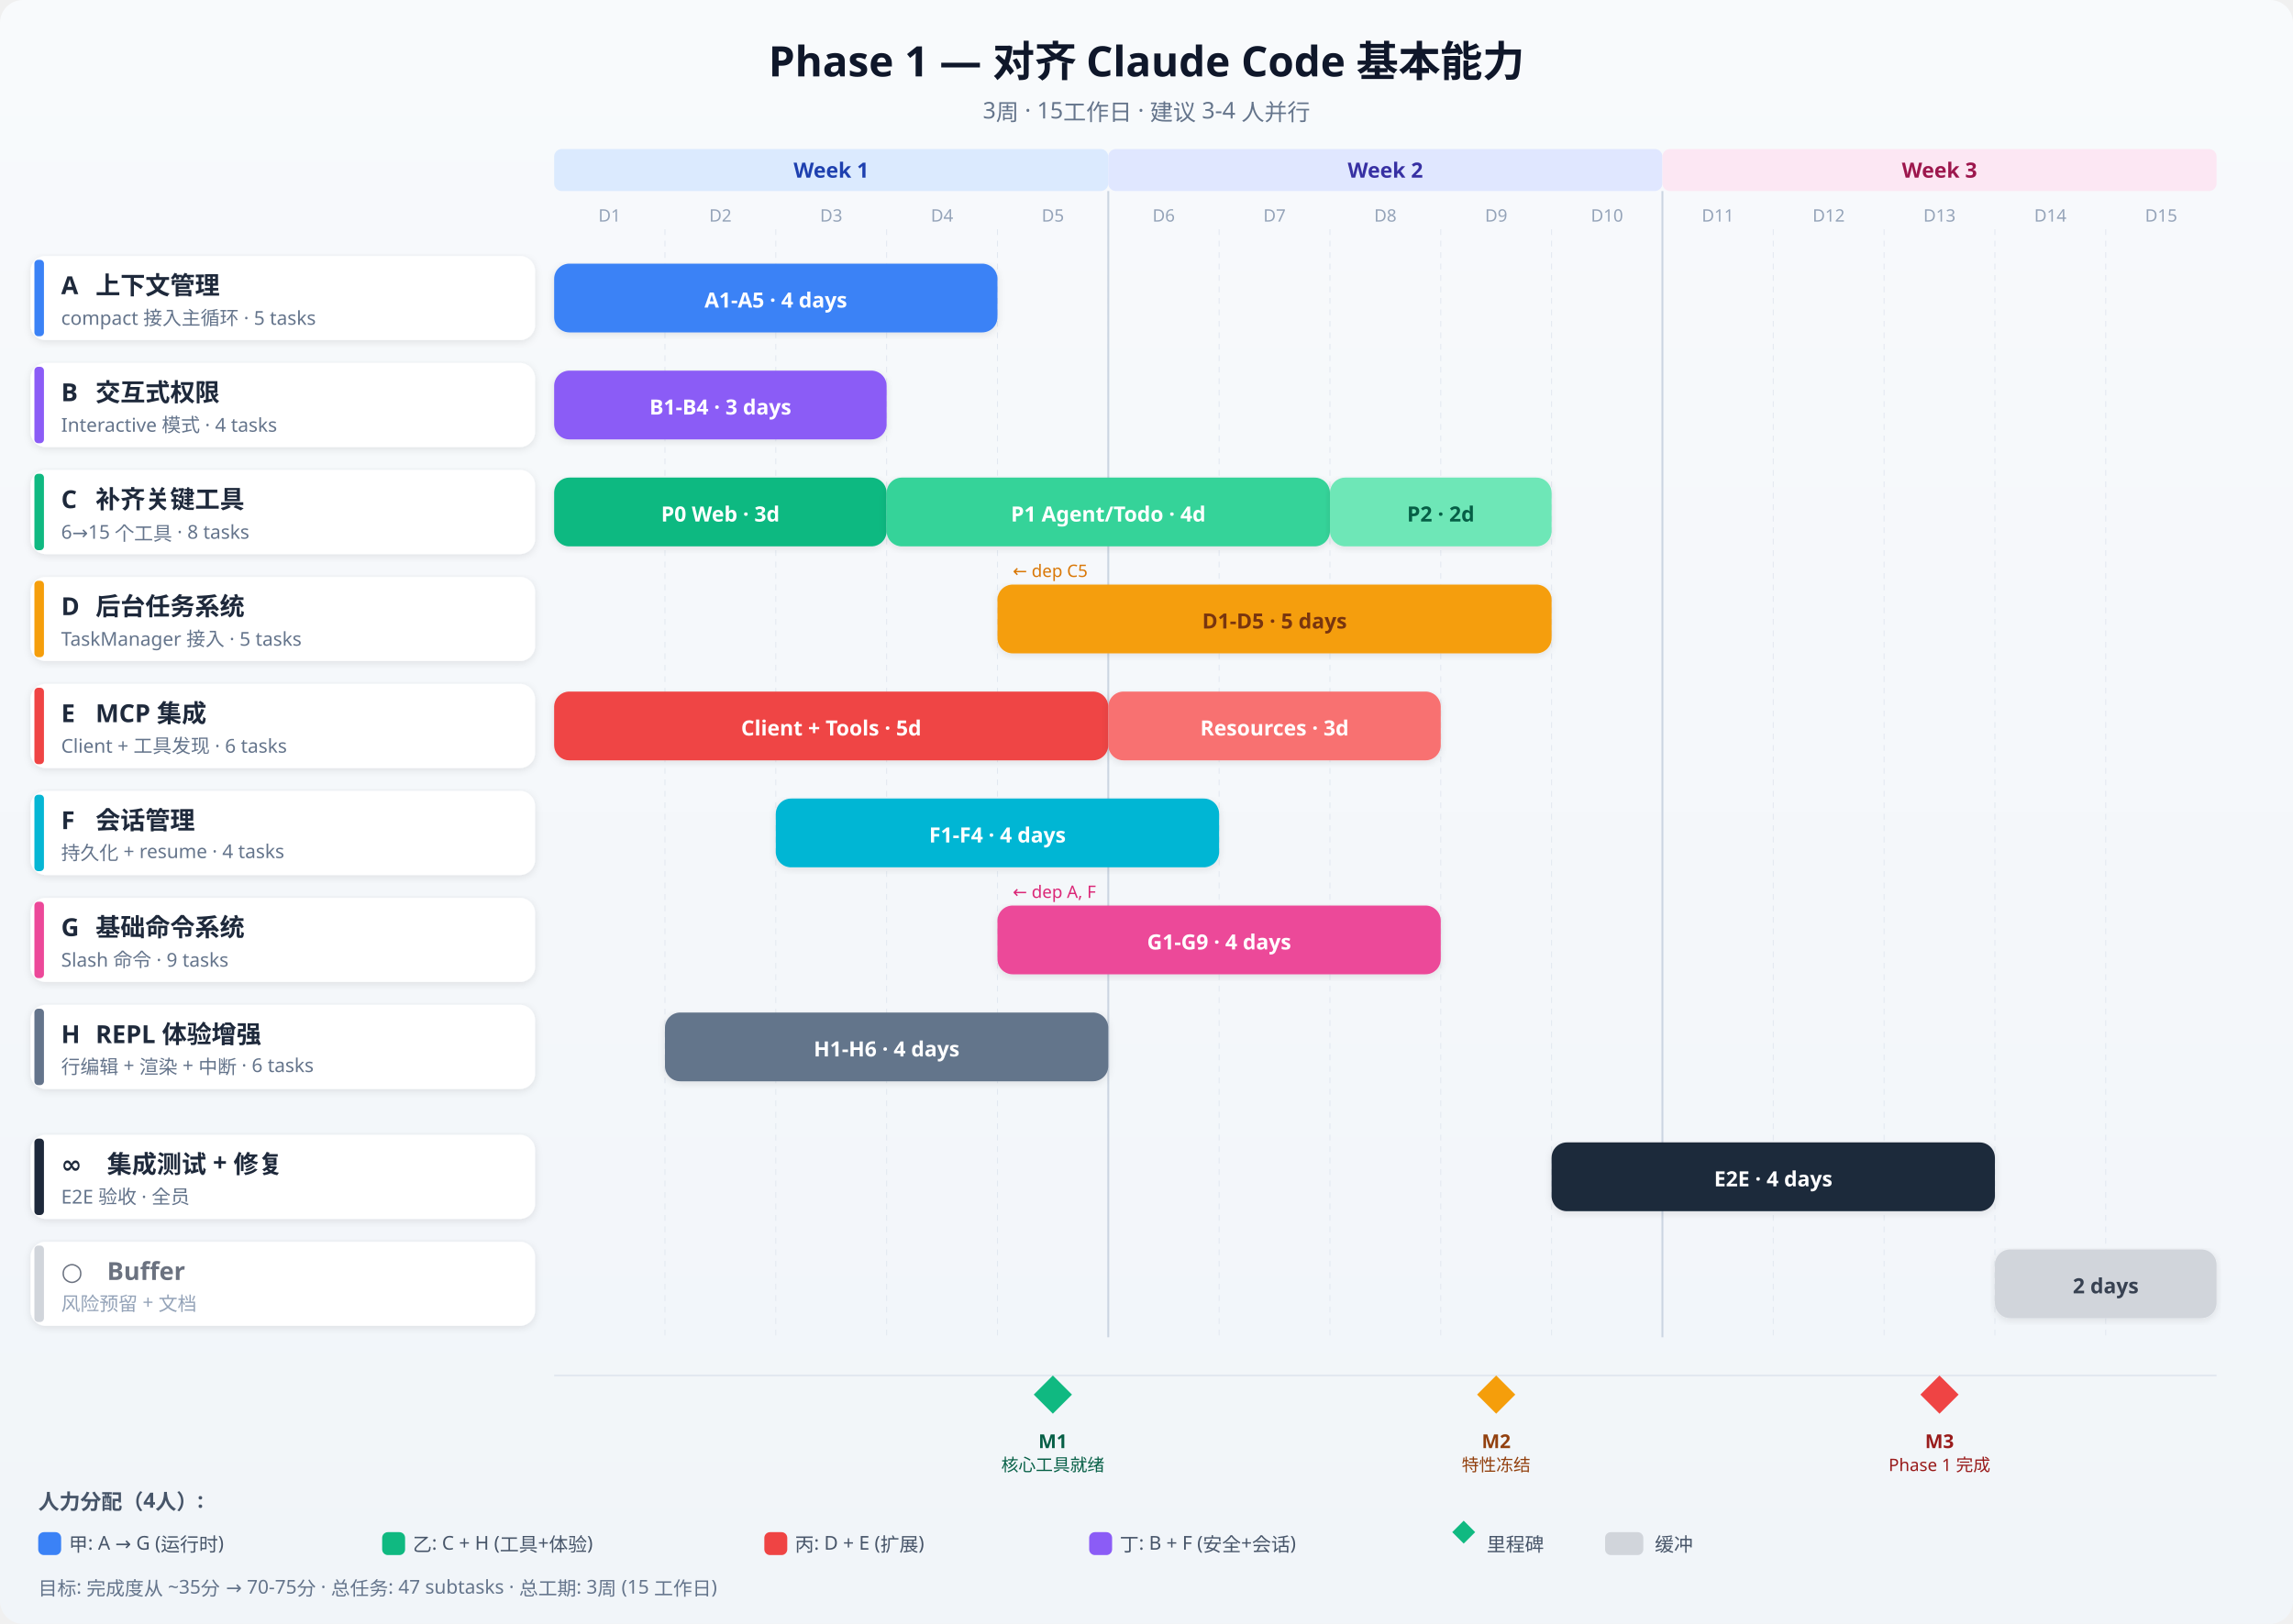
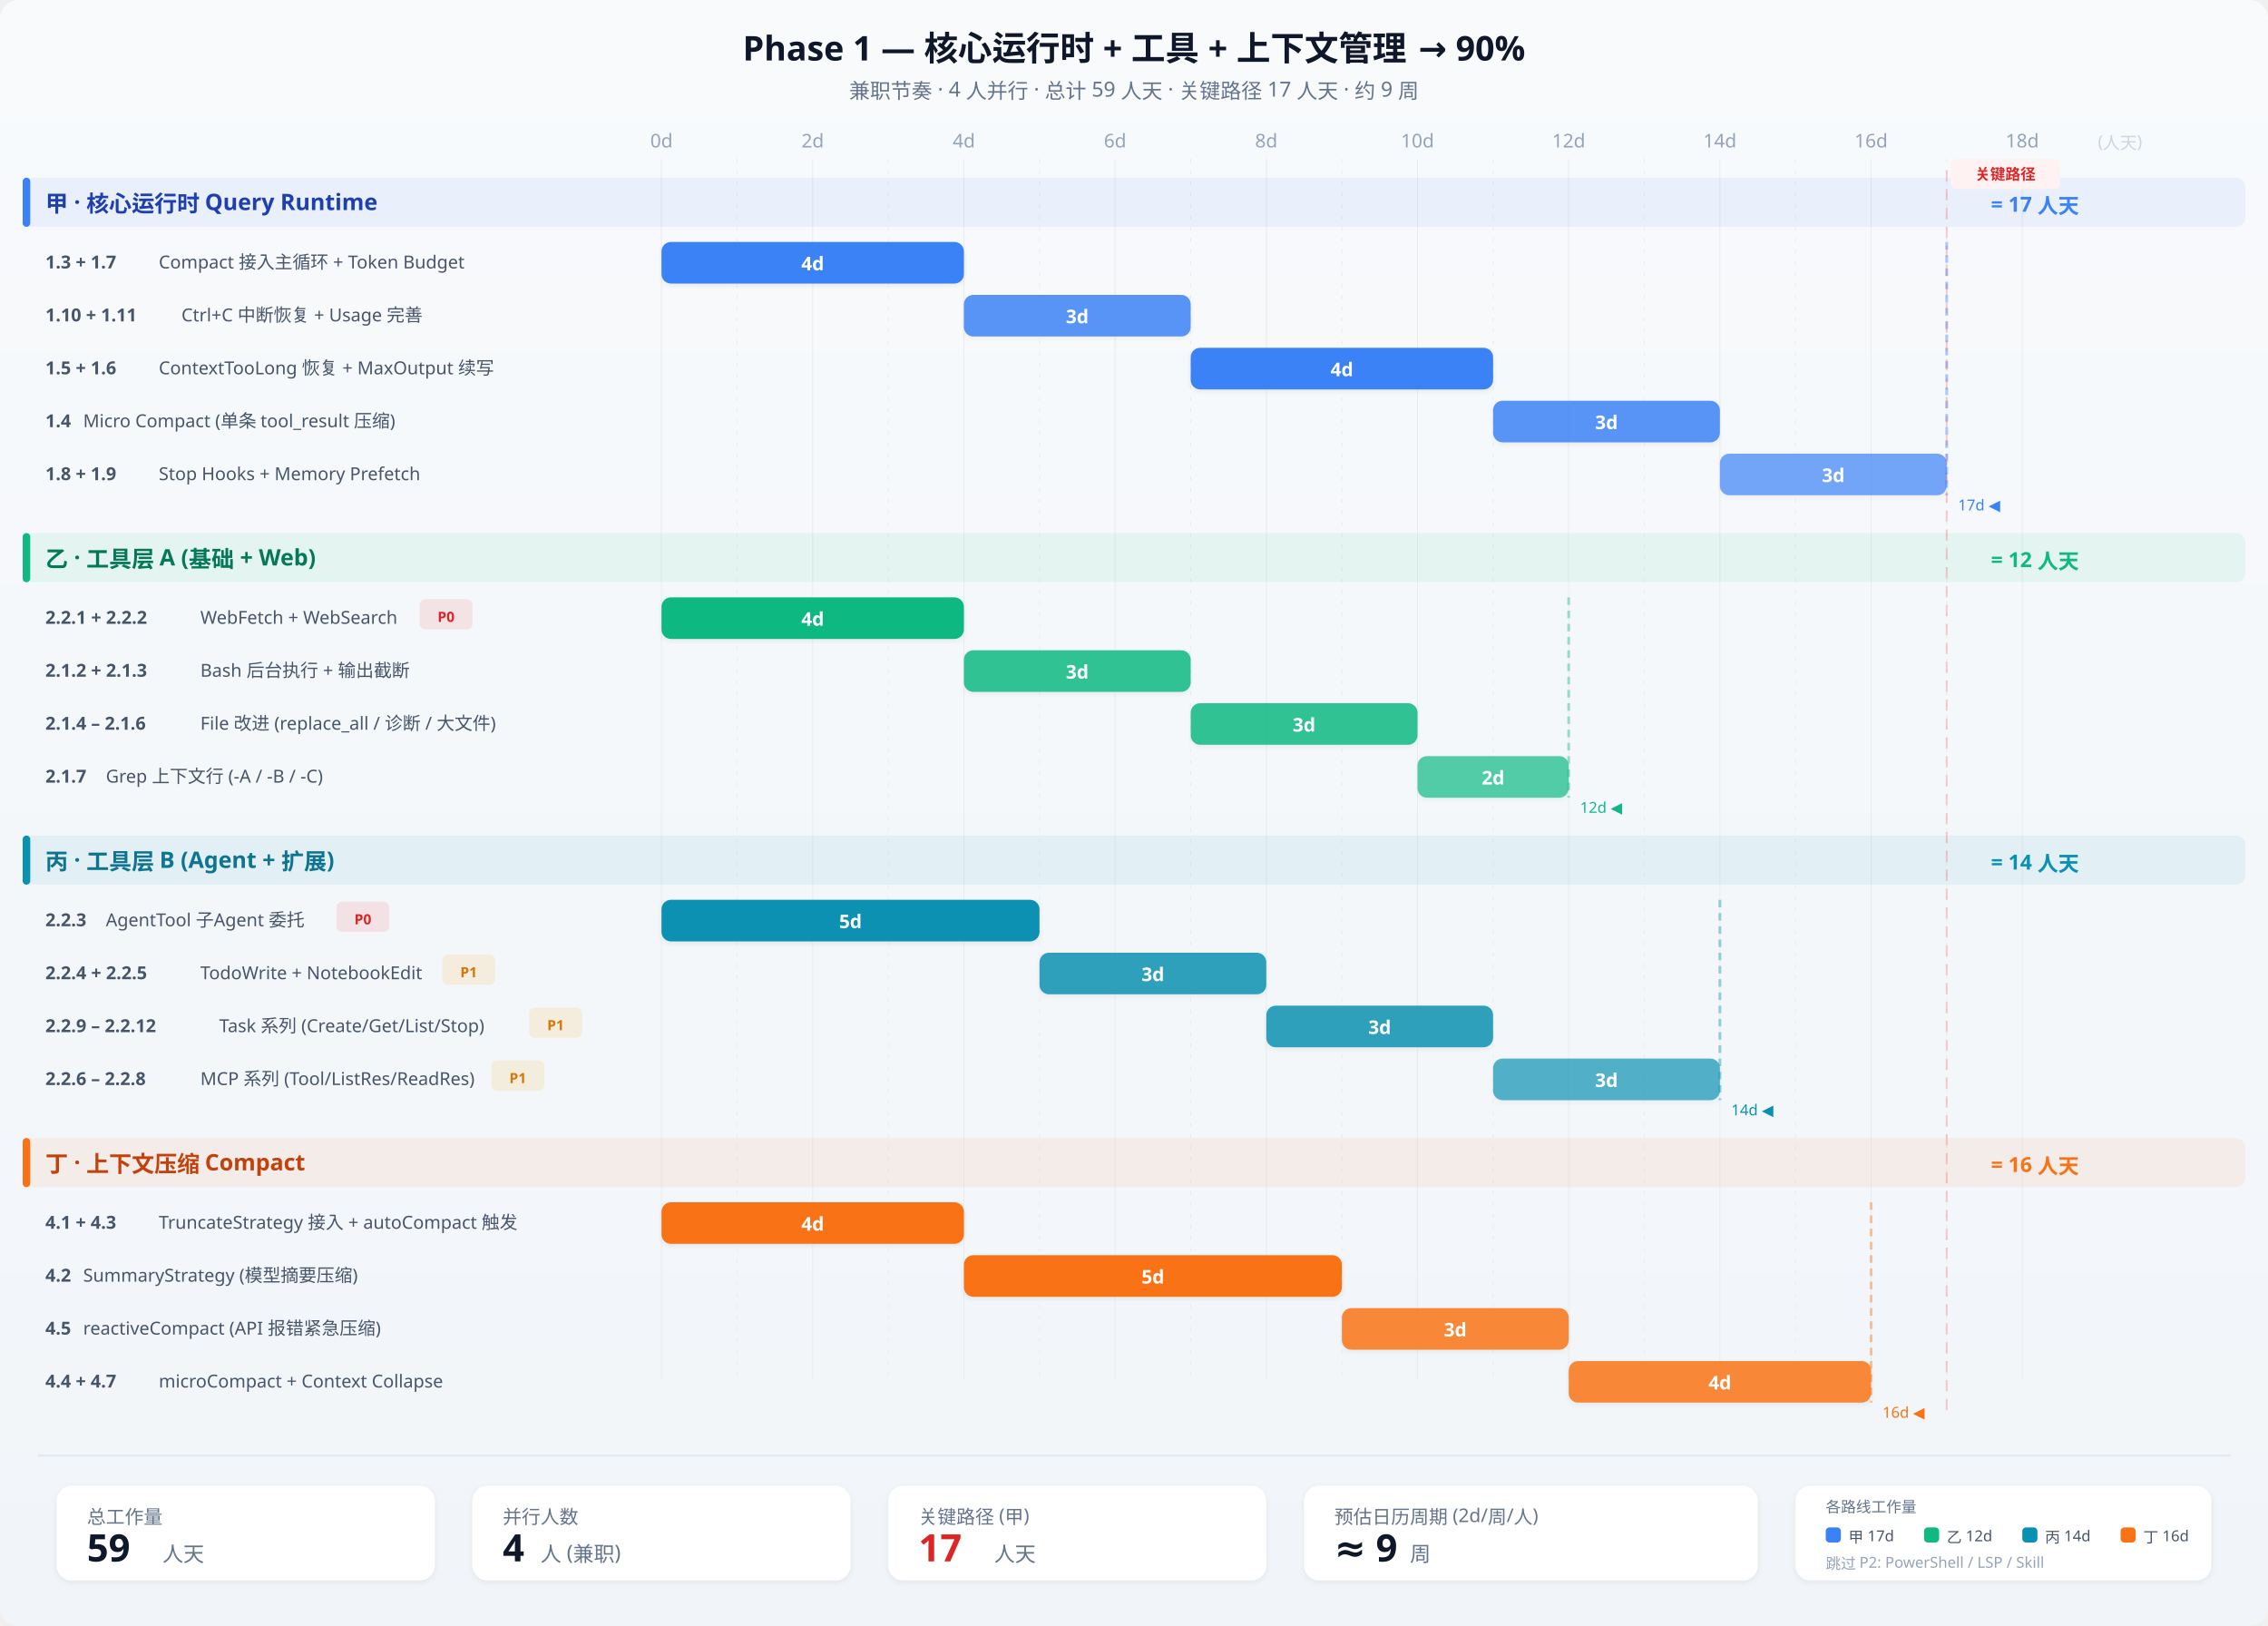
- <svg xmlns="http://www.w3.org/2000/svg" viewBox="0 0 1200 850" font-family="PingFang SC, Hiragino Sans GB, Microsoft YaHei, Noto Sans SC, sans-serif">
+ <svg xmlns="http://www.w3.org/2000/svg" viewBox="0 0 1200 860" font-family="PingFang SC, Hiragino Sans GB, Microsoft YaHei, Noto Sans SC, system-ui, sans-serif">
  <defs>
    <linearGradient id="bg" x1="0" y1="0" x2="0" y2="1">
      <stop offset="0%" stop-color="#f8fafc" />
      <stop offset="100%" stop-color="#f1f5f9" />
    </linearGradient>
-     <filter id="s" x="-2%" y="-5%" width="104%" height="115%">
-       <feDropShadow dx="0" dy="1" stdDeviation="2" flood-opacity="0.1" />
+     <filter id="s" x="-1%" y="-8%" width="102%" height="120%">
+       <feDropShadow dx="0" dy="1" stdDeviation="1.5" flood-opacity="0.07" />
    </filter>
  </defs>
-   <rect width="1200" height="850" fill="url(#bg)" rx="12" />
-   <text x="600" y="40" text-anchor="middle" font-size="22" font-weight="700" fill="#0f172a">Phase 1 — 对齐 Claude Code 基本能力</text>
-   <text x="600" y="62" text-anchor="middle" font-size="12" fill="#64748b">3周 · 15工作日 · 建议 3-4 人并行</text>
-   <rect x="290" y="78" width="290" height="22" rx="4" fill="#dbeafe" />
-   <rect x="580" y="78" width="290" height="22" rx="4" fill="#e0e7ff" />
-   <rect x="870" y="78" width="290" height="22" rx="4" fill="#fce7f3" />
-   <text x="435" y="93" text-anchor="middle" font-size="11" font-weight="600" fill="#1e40af">Week 1</text>
-   <text x="725" y="93" text-anchor="middle" font-size="11" font-weight="600" fill="#3730a3">Week 2</text>
-   <text x="1015" y="93" text-anchor="middle" font-size="11" font-weight="600" fill="#9d174d">Week 3</text>
-   <g font-size="9" fill="#94a3b8" text-anchor="middle">
-     <text x="319" y="116">D1</text>
-     <text x="377" y="116">D2</text>
-     <text x="435" y="116">D3</text>
-     <text x="493" y="116">D4</text>
-     <text x="551" y="116">D5</text>
-     <text x="609" y="116">D6</text>
-     <text x="667" y="116">D7</text>
-     <text x="725" y="116">D8</text>
-     <text x="783" y="116">D9</text>
-     <text x="841" y="116">D10</text>
-     <text x="899" y="116">D11</text>
-     <text x="957" y="116">D12</text>
-     <text x="1015" y="116">D13</text>
-     <text x="1073" y="116">D14</text>
-     <text x="1131" y="116">D15</text>
-   </g>
-   <g stroke="#e2e8f0" stroke-width="0.5" stroke-dasharray="3,3">
-     <line x1="348" y1="120" x2="348" y2="700" />
-     <line x1="406" y1="120" x2="406" y2="700" />
-     <line x1="464" y1="120" x2="464" y2="700" />
-     <line x1="522" y1="120" x2="522" y2="700" />
-     <line x1="580" y1="120" x2="580" y2="700" />
-     <line x1="638" y1="120" x2="638" y2="700" />
-     <line x1="696" y1="120" x2="696" y2="700" />
-     <line x1="754" y1="120" x2="754" y2="700" />
-     <line x1="812" y1="120" x2="812" y2="700" />
-     <line x1="870" y1="120" x2="870" y2="700" />
-     <line x1="928" y1="120" x2="928" y2="700" />
-     <line x1="986" y1="120" x2="986" y2="700" />
-     <line x1="1044" y1="120" x2="1044" y2="700" />
-     <line x1="1102" y1="120" x2="1102" y2="700" />
-   </g>
-   <g stroke="#cbd5e1" stroke-width="1">
-     <line x1="580" y1="100" x2="580" y2="700" />
-     <line x1="870" y1="100" x2="870" y2="700" />
-   </g>
-   <g transform="translate(0, 130)">
-     <rect x="16" y="4" width="264" height="44" rx="8" fill="white" filter="url(#s)" />
-     <rect x="18" y="6" width="5" height="40" rx="2" fill="#3b82f6" />
-     <text x="32" y="24" font-size="13" font-weight="700" fill="#1e293b">A</text>
-     <text x="50" y="24" font-size="13" font-weight="600" fill="#1e293b">上下文管理</text>
-     <text x="32" y="40" font-size="10" fill="#64748b">compact 接入主循环 · 5 tasks</text>
-     <rect x="290" y="8" width="232" height="36" rx="8" fill="#3b82f6" filter="url(#s)" />
-     <text x="406" y="31" text-anchor="middle" font-size="11" font-weight="600" fill="white">A1-A5 · 4 days</text>
-   </g>
-   <g transform="translate(0, 186)">
-     <rect x="16" y="4" width="264" height="44" rx="8" fill="white" filter="url(#s)" />
-     <rect x="18" y="6" width="5" height="40" rx="2" fill="#8b5cf6" />
-     <text x="32" y="24" font-size="13" font-weight="700" fill="#1e293b">B</text>
-     <text x="50" y="24" font-size="13" font-weight="600" fill="#1e293b">交互式权限</text>
-     <text x="32" y="40" font-size="10" fill="#64748b">Interactive 模式 · 4 tasks</text>
-     <rect x="290" y="8" width="174" height="36" rx="8" fill="#8b5cf6" filter="url(#s)" />
-     <text x="377" y="31" text-anchor="middle" font-size="11" font-weight="600" fill="white">B1-B4 · 3 days</text>
-   </g>
-   <g transform="translate(0, 242)">
-     <rect x="16" y="4" width="264" height="44" rx="8" fill="white" filter="url(#s)" />
-     <rect x="18" y="6" width="5" height="40" rx="2" fill="#10b981" />
-     <text x="32" y="24" font-size="13" font-weight="700" fill="#1e293b">C</text>
-     <text x="50" y="24" font-size="13" font-weight="600" fill="#1e293b">补齐关键工具</text>
-     <text x="32" y="40" font-size="10" fill="#64748b">6→15 个工具 · 8 tasks</text>
-     <rect x="290" y="8" width="174" height="36" rx="8" fill="#10b981" filter="url(#s)" />
-     <text x="377" y="31" text-anchor="middle" font-size="11" font-weight="600" fill="white">P0 Web · 3d</text>
-     <rect x="464" y="8" width="232" height="36" rx="8" fill="#34d399" filter="url(#s)" />
-     <text x="580" y="31" text-anchor="middle" font-size="11" font-weight="600" fill="white">P1 Agent/Todo · 4d</text>
-     <rect x="696" y="8" width="116" height="36" rx="8" fill="#6ee7b7" filter="url(#s)" />
-     <text x="754" y="31" text-anchor="middle" font-size="11" font-weight="600" fill="#065f46">P2 · 2d</text>
-   </g>
-   <g transform="translate(0, 298)">
-     <rect x="16" y="4" width="264" height="44" rx="8" fill="white" filter="url(#s)" />
-     <rect x="18" y="6" width="5" height="40" rx="2" fill="#f59e0b" />
-     <text x="32" y="24" font-size="13" font-weight="700" fill="#1e293b">D</text>
-     <text x="50" y="24" font-size="13" font-weight="600" fill="#1e293b">后台任务系统</text>
-     <text x="32" y="40" font-size="10" fill="#64748b">TaskManager 接入 · 5 tasks</text>
-     <text x="530" y="4" font-size="9" font-weight="500" fill="#d97706">← dep C5</text>
-     <rect x="522" y="8" width="290" height="36" rx="8" fill="#f59e0b" filter="url(#s)" />
-     <text x="667" y="31" text-anchor="middle" font-size="11" font-weight="600" fill="#78350f">D1-D5 · 5 days</text>
-   </g>
-   <g transform="translate(0, 354)">
-     <rect x="16" y="4" width="264" height="44" rx="8" fill="white" filter="url(#s)" />
-     <rect x="18" y="6" width="5" height="40" rx="2" fill="#ef4444" />
-     <text x="32" y="24" font-size="13" font-weight="700" fill="#1e293b">E</text>
-     <text x="50" y="24" font-size="13" font-weight="600" fill="#1e293b">MCP 集成</text>
-     <text x="32" y="40" font-size="10" fill="#64748b">Client + 工具发现 · 6 tasks</text>
-     <rect x="290" y="8" width="290" height="36" rx="8" fill="#ef4444" filter="url(#s)" />
-     <text x="435" y="31" text-anchor="middle" font-size="11" font-weight="600" fill="white">Client + Tools · 5d</text>
-     <rect x="580" y="8" width="174" height="36" rx="8" fill="#f87171" filter="url(#s)" />
-     <text x="667" y="31" text-anchor="middle" font-size="11" font-weight="600" fill="white">Resources · 3d</text>
-   </g>
-   <g transform="translate(0, 410)">
-     <rect x="16" y="4" width="264" height="44" rx="8" fill="white" filter="url(#s)" />
-     <rect x="18" y="6" width="5" height="40" rx="2" fill="#06b6d4" />
-     <text x="32" y="24" font-size="13" font-weight="700" fill="#1e293b">F</text>
-     <text x="50" y="24" font-size="13" font-weight="600" fill="#1e293b">会话管理</text>
-     <text x="32" y="40" font-size="10" fill="#64748b">持久化 + resume · 4 tasks</text>
-     <rect x="406" y="8" width="232" height="36" rx="8" fill="#06b6d4" filter="url(#s)" />
-     <text x="522" y="31" text-anchor="middle" font-size="11" font-weight="600" fill="white">F1-F4 · 4 days</text>
-   </g>
-   <g transform="translate(0, 466)">
-     <rect x="16" y="4" width="264" height="44" rx="8" fill="white" filter="url(#s)" />
-     <rect x="18" y="6" width="5" height="40" rx="2" fill="#ec4899" />
-     <text x="32" y="24" font-size="13" font-weight="700" fill="#1e293b">G</text>
-     <text x="50" y="24" font-size="13" font-weight="600" fill="#1e293b">基础命令系统</text>
-     <text x="32" y="40" font-size="10" fill="#64748b">Slash 命令 · 9 tasks</text>
-     <text x="530" y="4" font-size="9" font-weight="500" fill="#db2777">← dep A, F</text>
-     <rect x="522" y="8" width="232" height="36" rx="8" fill="#ec4899" filter="url(#s)" />
-     <text x="638" y="31" text-anchor="middle" font-size="11" font-weight="600" fill="white">G1-G9 · 4 days</text>
-   </g>
-   <g transform="translate(0, 522)">
-     <rect x="16" y="4" width="264" height="44" rx="8" fill="white" filter="url(#s)" />
-     <rect x="18" y="6" width="5" height="40" rx="2" fill="#64748b" />
-     <text x="32" y="24" font-size="13" font-weight="700" fill="#1e293b">H</text>
-     <text x="50" y="24" font-size="13" font-weight="600" fill="#1e293b">REPL 体验增强</text>
-     <text x="32" y="40" font-size="10" fill="#64748b">行编辑 + 渲染 + 中断 · 6 tasks</text>
-     <rect x="348" y="8" width="232" height="36" rx="8" fill="#64748b" filter="url(#s)" />
-     <text x="464" y="31" text-anchor="middle" font-size="11" font-weight="600" fill="white">H1-H6 · 4 days</text>
-   </g>
-   <g transform="translate(0, 590)">
-     <rect x="16" y="4" width="264" height="44" rx="8" fill="white" filter="url(#s)" />
-     <rect x="18" y="6" width="5" height="40" rx="2" fill="#1e293b" />
-     <text x="32" y="24" font-size="13" font-weight="700" fill="#1e293b">∞</text>
-     <text x="56" y="24" font-size="13" font-weight="600" fill="#1e293b">集成测试 + 修复</text>
-     <text x="32" y="40" font-size="10" fill="#64748b">E2E 验收 · 全员</text>
-     <rect x="812" y="8" width="232" height="36" rx="8" fill="#1e293b" filter="url(#s)" />
-     <text x="928" y="31" text-anchor="middle" font-size="11" font-weight="600" fill="white">E2E · 4 days</text>
-   </g>
-   <g transform="translate(0, 646)">
-     <rect x="16" y="4" width="264" height="44" rx="8" fill="white" filter="url(#s)" />
-     <rect x="18" y="6" width="5" height="40" rx="2" fill="#d1d5db" />
-     <text x="32" y="24" font-size="13" font-weight="700" fill="#6b7280">○</text>
-     <text x="56" y="24" font-size="13" font-weight="600" fill="#6b7280">Buffer</text>
-     <text x="32" y="40" font-size="10" fill="#94a3b8">风险预留 + 文档</text>
-     <rect x="1044" y="8" width="116" height="36" rx="8" fill="#d1d5db" filter="url(#s)" />
-     <text x="1102" y="31" text-anchor="middle" font-size="11" font-weight="600" fill="#374151">2 days</text>
-   </g>
-   <g transform="translate(0, 720)">
-     <line x1="290" y1="0" x2="1160" y2="0" stroke="#e2e8f0" stroke-width="1" />
-     <polygon points="551,20 561,10 551,0 541,10" fill="#10b981" />
-     <text x="551" y="38" text-anchor="middle" font-size="10" font-weight="600" fill="#065f46">M1</text>
-     <text x="551" y="50" text-anchor="middle" font-size="9" fill="#065f46">核心工具就绪</text>
-     <polygon points="783,20 793,10 783,0 773,10" fill="#f59e0b" />
-     <text x="783" y="38" text-anchor="middle" font-size="10" font-weight="600" fill="#92400e">M2</text>
-     <text x="783" y="50" text-anchor="middle" font-size="9" fill="#92400e">特性冻结</text>
-     <polygon points="1015,20 1025,10 1015,0 1005,10" fill="#ef4444" />
-     <text x="1015" y="38" text-anchor="middle" font-size="10" font-weight="600" fill="#991b1b">M3</text>
-     <text x="1015" y="50" text-anchor="middle" font-size="9" fill="#991b1b">Phase 1 完成</text>
-   </g>
-   <g transform="translate(20, 790)">
-     <text x="0" y="0" font-size="11" font-weight="600" fill="#475569">人力分配（4人）:</text>
-     <rect x="0" y="12" width="12" height="12" rx="3" fill="#3b82f6" />
-     <text x="16" y="22" font-size="10" fill="#475569">甲: A → G (运行时)</text>
-     <rect x="180" y="12" width="12" height="12" rx="3" fill="#10b981" />
-     <text x="196" y="22" font-size="10" fill="#475569">乙: C + H (工具+体验)</text>
-     <rect x="380" y="12" width="12" height="12" rx="3" fill="#ef4444" />
-     <text x="396" y="22" font-size="10" fill="#475569">丙: D + E (扩展)</text>
-     <rect x="550" y="12" width="12" height="12" rx="3" fill="#8b5cf6" />
-     <text x="566" y="22" font-size="10" fill="#475569">丁: B + F (安全+会话)</text>
-     <polygon points="746,18 752,12 746,6 740,12" fill="#10b981" />
-     <text x="758" y="22" font-size="10" fill="#475569">里程碑</text>
-     <rect x="820" y="12" width="20" height="12" rx="3" fill="#d1d5db" />
-     <text x="846" y="22" font-size="10" fill="#475569">缓冲</text>
-   </g>
-   <text x="20" y="835" font-size="10" fill="#64748b">目标: 完成度从 ~35分 → 70-75分  ·  总任务: 47 subtasks  ·  总工期: 3周 (15 工作日)</text>
+   <rect width="1200" height="860" fill="url(#bg)" rx="10" />
+   <text x="600" y="32" text-anchor="middle" font-size="18" font-weight="700" fill="#0f172a">Phase 1 — 核心运行时 + 工具 + 上下文管理 → 90%</text>
+   <text x="600" y="52" text-anchor="middle" font-size="11" fill="#64748b">兼职节奏 · 4 人并行 · 总计 59 人天 · 关键路径 17 人天 · 约 9 周</text>
+   <g font-size="10" fill="#94a3b8" text-anchor="middle">
+     <text x="350" y="78">0d</text>
+     <text x="430" y="78">2d</text>
+     <text x="510" y="78">4d</text>
+     <text x="590" y="78">6d</text>
+     <text x="670" y="78">8d</text>
+     <text x="750" y="78">10d</text>
+     <text x="830" y="78">12d</text>
+     <text x="910" y="78">14d</text>
+     <text x="990" y="78">16d</text>
+     <text x="1070" y="78">18d</text>
+   </g>
+   <text x="1110" y="78" font-size="9" fill="#cbd5e1">(人天)</text>
+   <g stroke="#e9ecef" stroke-width="0.5">
+     <line x1="350" y1="84" x2="350" y2="730" />
+     <line x1="390" y1="84" x2="390" y2="730" stroke-dasharray="2,4" />
+     <line x1="430" y1="84" x2="430" y2="730" />
+     <line x1="470" y1="84" x2="470" y2="730" stroke-dasharray="2,4" />
+     <line x1="510" y1="84" x2="510" y2="730" />
+     <line x1="550" y1="84" x2="550" y2="730" stroke-dasharray="2,4" />
+     <line x1="590" y1="84" x2="590" y2="730" />
+     <line x1="630" y1="84" x2="630" y2="730" stroke-dasharray="2,4" />
+     <line x1="670" y1="84" x2="670" y2="730" />
+     <line x1="710" y1="84" x2="710" y2="730" stroke-dasharray="2,4" />
+     <line x1="750" y1="84" x2="750" y2="730" />
+     <line x1="790" y1="84" x2="790" y2="730" stroke-dasharray="2,4" />
+     <line x1="830" y1="84" x2="830" y2="730" />
+     <line x1="870" y1="84" x2="870" y2="730" stroke-dasharray="2,4" />
+     <line x1="910" y1="84" x2="910" y2="730" />
+     <line x1="950" y1="84" x2="950" y2="730" stroke-dasharray="2,4" />
+     <line x1="990" y1="84" x2="990" y2="730" />
+     <line x1="1030" y1="84" x2="1030" y2="730" stroke-dasharray="2,4" />
+     <line x1="1070" y1="84" x2="1070" y2="730" />
+   </g>
+   <rect x="12" y="94" width="1176" height="26" rx="5" fill="#3b82f6" opacity="0.08" />
+   <rect x="12" y="94" width="4" height="26" rx="2" fill="#3b82f6" />
+   <text x="24" y="112" font-size="12" font-weight="700" fill="#1e40af">甲 · 核心运行时 Query Runtime</text>
+   <text x="1100" y="112" text-anchor="end" font-size="11" font-weight="600" fill="#3b82f6">= 17 人天</text>
+   <g transform="translate(0, 126)">
+     <text x="24" y="16" font-size="9.5" font-weight="600" fill="#475569">1.3 + 1.7</text>
+     <text x="84" y="16" font-size="9.5" fill="#475569">Compact 接入主循环 + Token Budget</text>
+     <rect x="350" y="2" width="160" height="22" rx="5" fill="#3b82f6" filter="url(#s)" />
+     <text x="430" y="17" text-anchor="middle" font-size="10" font-weight="600" fill="white">4d</text>
+   </g>
+   <g transform="translate(0, 154)">
+     <text x="24" y="16" font-size="9.5" font-weight="600" fill="#475569">1.10 + 1.11</text>
+     <text x="96" y="16" font-size="9.5" fill="#475569">Ctrl+C 中断恢复 + Usage 完善</text>
+     <rect x="510" y="2" width="120" height="22" rx="5" fill="#3b82f6" filter="url(#s)" opacity="0.85" />
+     <text x="570" y="17" text-anchor="middle" font-size="10" font-weight="600" fill="white">3d</text>
+   </g>
+   <g transform="translate(0, 182)">
+     <text x="24" y="16" font-size="9.5" font-weight="600" fill="#475569">1.5 + 1.6</text>
+     <text x="84" y="16" font-size="9.5" fill="#475569">ContextTooLong 恢复 + MaxOutput 续写</text>
+     <rect x="630" y="2" width="160" height="22" rx="5" fill="#3b82f6" filter="url(#s)" />
+     <text x="710" y="17" text-anchor="middle" font-size="10" font-weight="600" fill="white">4d</text>
+   </g>
+   <g transform="translate(0, 210)">
+     <text x="24" y="16" font-size="9.5" font-weight="600" fill="#475569">1.4</text>
+     <text x="44" y="16" font-size="9.5" fill="#475569">Micro Compact (单条 tool_result 压缩)</text>
+     <rect x="790" y="2" width="120" height="22" rx="5" fill="#3b82f6" filter="url(#s)" opacity="0.85" />
+     <text x="850" y="17" text-anchor="middle" font-size="10" font-weight="600" fill="white">3d</text>
+   </g>
+   <g transform="translate(0, 238)">
+     <text x="24" y="16" font-size="9.5" font-weight="600" fill="#475569">1.8 + 1.9</text>
+     <text x="84" y="16" font-size="9.5" fill="#475569">Stop Hooks + Memory Prefetch</text>
+     <rect x="910" y="2" width="120" height="22" rx="5" fill="#3b82f6" filter="url(#s)" opacity="0.7" />
+     <text x="970" y="17" text-anchor="middle" font-size="10" font-weight="600" fill="white">3d</text>
+   </g>
+   <line x1="1030" y1="128" x2="1030" y2="262" stroke="#3b82f6" stroke-width="1.5" stroke-dasharray="4,3" opacity="0.4" />
+   <text x="1036" y="270" font-size="8" fill="#3b82f6">17d ◀</text>
+   <rect x="12" y="282" width="1176" height="26" rx="5" fill="#10b981" opacity="0.08" />
+   <rect x="12" y="282" width="4" height="26" rx="2" fill="#10b981" />
+   <text x="24" y="300" font-size="12" font-weight="700" fill="#047857">乙 · 工具层 A (基础 + Web)</text>
+   <text x="1100" y="300" text-anchor="end" font-size="11" font-weight="600" fill="#10b981">= 12 人天</text>
+   <g transform="translate(0, 314)">
+     <text x="24" y="16" font-size="9.5" font-weight="600" fill="#475569">2.2.1 + 2.2.2</text>
+     <text x="106" y="16" font-size="9.5" fill="#475569">WebFetch + WebSearch</text>
+     <rect x="222" y="3" width="28" height="16" rx="3" fill="#ef4444" opacity="0.12" />
+     <text x="236" y="15" text-anchor="middle" font-size="7.5" font-weight="700" fill="#dc2626">P0</text>
+     <rect x="350" y="2" width="160" height="22" rx="5" fill="#10b981" filter="url(#s)" />
+     <text x="430" y="17" text-anchor="middle" font-size="10" font-weight="600" fill="white">4d</text>
+   </g>
+   <g transform="translate(0, 342)">
+     <text x="24" y="16" font-size="9.5" font-weight="600" fill="#475569">2.1.2 + 2.1.3</text>
+     <text x="106" y="16" font-size="9.5" fill="#475569">Bash 后台执行 + 输出截断</text>
+     <rect x="510" y="2" width="120" height="22" rx="5" fill="#10b981" filter="url(#s)" opacity="0.85" />
+     <text x="570" y="17" text-anchor="middle" font-size="10" font-weight="600" fill="white">3d</text>
+   </g>
+   <g transform="translate(0, 370)">
+     <text x="24" y="16" font-size="9.5" font-weight="600" fill="#475569">2.1.4 – 2.1.6</text>
+     <text x="106" y="16" font-size="9.5" fill="#475569">File 改进 (replace_all / 诊断 / 大文件)</text>
+     <rect x="630" y="2" width="120" height="22" rx="5" fill="#10b981" filter="url(#s)" opacity="0.85" />
+     <text x="690" y="17" text-anchor="middle" font-size="10" font-weight="600" fill="white">3d</text>
+   </g>
+   <g transform="translate(0, 398)">
+     <text x="24" y="16" font-size="9.5" font-weight="600" fill="#475569">2.1.7</text>
+     <text x="56" y="16" font-size="9.5" fill="#475569">Grep 上下文行 (-A / -B / -C)</text>
+     <rect x="750" y="2" width="80" height="22" rx="5" fill="#10b981" filter="url(#s)" opacity="0.7" />
+     <text x="790" y="17" text-anchor="middle" font-size="10" font-weight="600" fill="white">2d</text>
+   </g>
+   <line x1="830" y1="316" x2="830" y2="422" stroke="#10b981" stroke-width="1.5" stroke-dasharray="4,3" opacity="0.4" />
+   <text x="836" y="430" font-size="8" fill="#10b981">12d ◀</text>
+   <rect x="12" y="442" width="1176" height="26" rx="5" fill="#0891b2" opacity="0.08" />
+   <rect x="12" y="442" width="4" height="26" rx="2" fill="#0891b2" />
+   <text x="24" y="460" font-size="12" font-weight="700" fill="#0e7490">丙 · 工具层 B (Agent + 扩展)</text>
+   <text x="1100" y="460" text-anchor="end" font-size="11" font-weight="600" fill="#0891b2">= 14 人天</text>
+   <g transform="translate(0, 474)">
+     <text x="24" y="16" font-size="9.5" font-weight="600" fill="#475569">2.2.3</text>
+     <text x="56" y="16" font-size="9.5" fill="#475569">AgentTool 子Agent 委托</text>
+     <rect x="178" y="3" width="28" height="16" rx="3" fill="#ef4444" opacity="0.12" />
+     <text x="192" y="15" text-anchor="middle" font-size="7.5" font-weight="700" fill="#dc2626">P0</text>
+     <rect x="350" y="2" width="200" height="22" rx="5" fill="#0891b2" filter="url(#s)" />
+     <text x="450" y="17" text-anchor="middle" font-size="10" font-weight="600" fill="white">5d</text>
+   </g>
+   <g transform="translate(0, 502)">
+     <text x="24" y="16" font-size="9.5" font-weight="600" fill="#475569">2.2.4 + 2.2.5</text>
+     <text x="106" y="16" font-size="9.5" fill="#475569">TodoWrite + NotebookEdit</text>
+     <rect x="234" y="3" width="28" height="16" rx="3" fill="#f59e0b" opacity="0.12" />
+     <text x="248" y="15" text-anchor="middle" font-size="7.5" font-weight="700" fill="#d97706">P1</text>
+     <rect x="550" y="2" width="120" height="22" rx="5" fill="#0891b2" filter="url(#s)" opacity="0.85" />
+     <text x="610" y="17" text-anchor="middle" font-size="10" font-weight="600" fill="white">3d</text>
+   </g>
+   <g transform="translate(0, 530)">
+     <text x="24" y="16" font-size="9.5" font-weight="600" fill="#475569">2.2.9 – 2.2.12</text>
+     <text x="116" y="16" font-size="9.5" fill="#475569">Task 系列 (Create/Get/List/Stop)</text>
+     <rect x="280" y="3" width="28" height="16" rx="3" fill="#f59e0b" opacity="0.12" />
+     <text x="294" y="15" text-anchor="middle" font-size="7.5" font-weight="700" fill="#d97706">P1</text>
+     <rect x="670" y="2" width="120" height="22" rx="5" fill="#0891b2" filter="url(#s)" opacity="0.85" />
+     <text x="730" y="17" text-anchor="middle" font-size="10" font-weight="600" fill="white">3d</text>
+   </g>
+   <g transform="translate(0, 558)">
+     <text x="24" y="16" font-size="9.5" font-weight="600" fill="#475569">2.2.6 – 2.2.8</text>
+     <text x="106" y="16" font-size="9.5" fill="#475569">MCP 系列 (Tool/ListRes/ReadRes)</text>
+     <rect x="260" y="3" width="28" height="16" rx="3" fill="#f59e0b" opacity="0.12" />
+     <text x="274" y="15" text-anchor="middle" font-size="7.5" font-weight="700" fill="#d97706">P1</text>
+     <rect x="790" y="2" width="120" height="22" rx="5" fill="#0891b2" filter="url(#s)" opacity="0.7" />
+     <text x="850" y="17" text-anchor="middle" font-size="10" font-weight="600" fill="white">3d</text>
+   </g>
+   <line x1="910" y1="476" x2="910" y2="582" stroke="#0891b2" stroke-width="1.5" stroke-dasharray="4,3" opacity="0.4" />
+   <text x="916" y="590" font-size="8" fill="#0891b2">14d ◀</text>
+   <rect x="12" y="602" width="1176" height="26" rx="5" fill="#f97316" opacity="0.08" />
+   <rect x="12" y="602" width="4" height="26" rx="2" fill="#f97316" />
+   <text x="24" y="620" font-size="12" font-weight="700" fill="#c2410c">丁 · 上下文压缩 Compact</text>
+   <text x="1100" y="620" text-anchor="end" font-size="11" font-weight="600" fill="#f97316">= 16 人天</text>
+   <g transform="translate(0, 634)">
+     <text x="24" y="16" font-size="9.5" font-weight="600" fill="#475569">4.1 + 4.3</text>
+     <text x="84" y="16" font-size="9.5" fill="#475569">TruncateStrategy 接入 + autoCompact 触发</text>
+     <rect x="350" y="2" width="160" height="22" rx="5" fill="#f97316" filter="url(#s)" />
+     <text x="430" y="17" text-anchor="middle" font-size="10" font-weight="600" fill="white">4d</text>
+   </g>
+   <g transform="translate(0, 662)">
+     <text x="24" y="16" font-size="9.5" font-weight="600" fill="#475569">4.2</text>
+     <text x="44" y="16" font-size="9.5" fill="#475569">SummaryStrategy (模型摘要压缩)</text>
+     <rect x="510" y="2" width="200" height="22" rx="5" fill="#f97316" filter="url(#s)" />
+     <text x="610" y="17" text-anchor="middle" font-size="10" font-weight="600" fill="white">5d</text>
+   </g>
+   <g transform="translate(0, 690)">
+     <text x="24" y="16" font-size="9.5" font-weight="600" fill="#475569">4.5</text>
+     <text x="44" y="16" font-size="9.5" fill="#475569">reactiveCompact (API 报错紧急压缩)</text>
+     <rect x="710" y="2" width="120" height="22" rx="5" fill="#f97316" filter="url(#s)" opacity="0.85" />
+     <text x="770" y="17" text-anchor="middle" font-size="10" font-weight="600" fill="white">3d</text>
+   </g>
+   <g transform="translate(0, 718)">
+     <text x="24" y="16" font-size="9.5" font-weight="600" fill="#475569">4.4 + 4.7</text>
+     <text x="84" y="16" font-size="9.5" fill="#475569">microCompact + Context Collapse</text>
+     <rect x="830" y="2" width="160" height="22" rx="5" fill="#f97316" filter="url(#s)" opacity="0.85" />
+     <text x="910" y="17" text-anchor="middle" font-size="10" font-weight="600" fill="white">4d</text>
+   </g>
+   <line x1="990" y1="636" x2="990" y2="742" stroke="#f97316" stroke-width="1.5" stroke-dasharray="4,3" opacity="0.4" />
+   <text x="996" y="750" font-size="8" fill="#f97316">16d ◀</text>
+   <line x1="1030" y1="90" x2="1030" y2="750" stroke="#ef4444" stroke-width="1" stroke-dasharray="6,4" opacity="0.25" />
+   <rect x="1032" y="84" width="58" height="16" rx="3" fill="#fef2f2" />
+   <text x="1061" y="95" text-anchor="middle" font-size="8" font-weight="600" fill="#dc2626">关键路径</text>
+   <line x1="20" y1="770" x2="1180" y2="770" stroke="#e2e8f0" stroke-width="1" />
+   <g transform="translate(30, 786)">
+     <rect x="0" y="0" width="200" height="50" rx="8" fill="white" filter="url(#s)" />
+     <text x="16" y="20" font-size="10" fill="#64748b">总工作量</text>
+     <text x="16" y="40" font-size="20" font-weight="700" fill="#0f172a">59</text>
+     <text x="56" y="40" font-size="11" fill="#64748b">人天</text>
+     <rect x="220" y="0" width="200" height="50" rx="8" fill="white" filter="url(#s)" />
+     <text x="236" y="20" font-size="10" fill="#64748b">并行人数</text>
+     <text x="236" y="40" font-size="20" font-weight="700" fill="#0f172a">4</text>
+     <text x="256" y="40" font-size="11" fill="#64748b">人 (兼职)</text>
+     <rect x="440" y="0" width="200" height="50" rx="8" fill="white" filter="url(#s)" />
+     <text x="456" y="20" font-size="10" fill="#64748b">关键路径 (甲)</text>
+     <text x="456" y="40" font-size="20" font-weight="700" fill="#dc2626">17</text>
+     <text x="496" y="40" font-size="11" fill="#64748b">人天</text>
+     <rect x="660" y="0" width="240" height="50" rx="8" fill="white" filter="url(#s)" />
+     <text x="676" y="20" font-size="10" fill="#64748b">预估日历周期 (2d/周/人)</text>
+     <text x="676" y="40" font-size="20" font-weight="700" fill="#0f172a">≈ 9</text>
+     <text x="716" y="40" font-size="11" fill="#64748b">周</text>
+     <g transform="translate(920, 0)">
+       <rect x="0" y="0" width="220" height="50" rx="8" fill="white" filter="url(#s)" />
+       <text x="16" y="14" font-size="8" fill="#64748b">各路线工作量</text>
+       <rect x="16" y="22" width="8" height="8" rx="2" fill="#3b82f6" />
+       <text x="28" y="30" font-size="8" fill="#475569">甲 17d</text>
+       <rect x="68" y="22" width="8" height="8" rx="2" fill="#10b981" />
+       <text x="80" y="30" font-size="8" fill="#475569">乙 12d</text>
+       <rect x="120" y="22" width="8" height="8" rx="2" fill="#0891b2" />
+       <text x="132" y="30" font-size="8" fill="#475569">丙 14d</text>
+       <rect x="172" y="22" width="8" height="8" rx="2" fill="#f97316" />
+       <text x="184" y="30" font-size="8" fill="#475569">丁 16d</text>
+       <text x="16" y="44" font-size="8" fill="#94a3b8">跳过 P2: PowerShell / LSP / Skill</text>
+     </g>
+   </g>
</svg>
